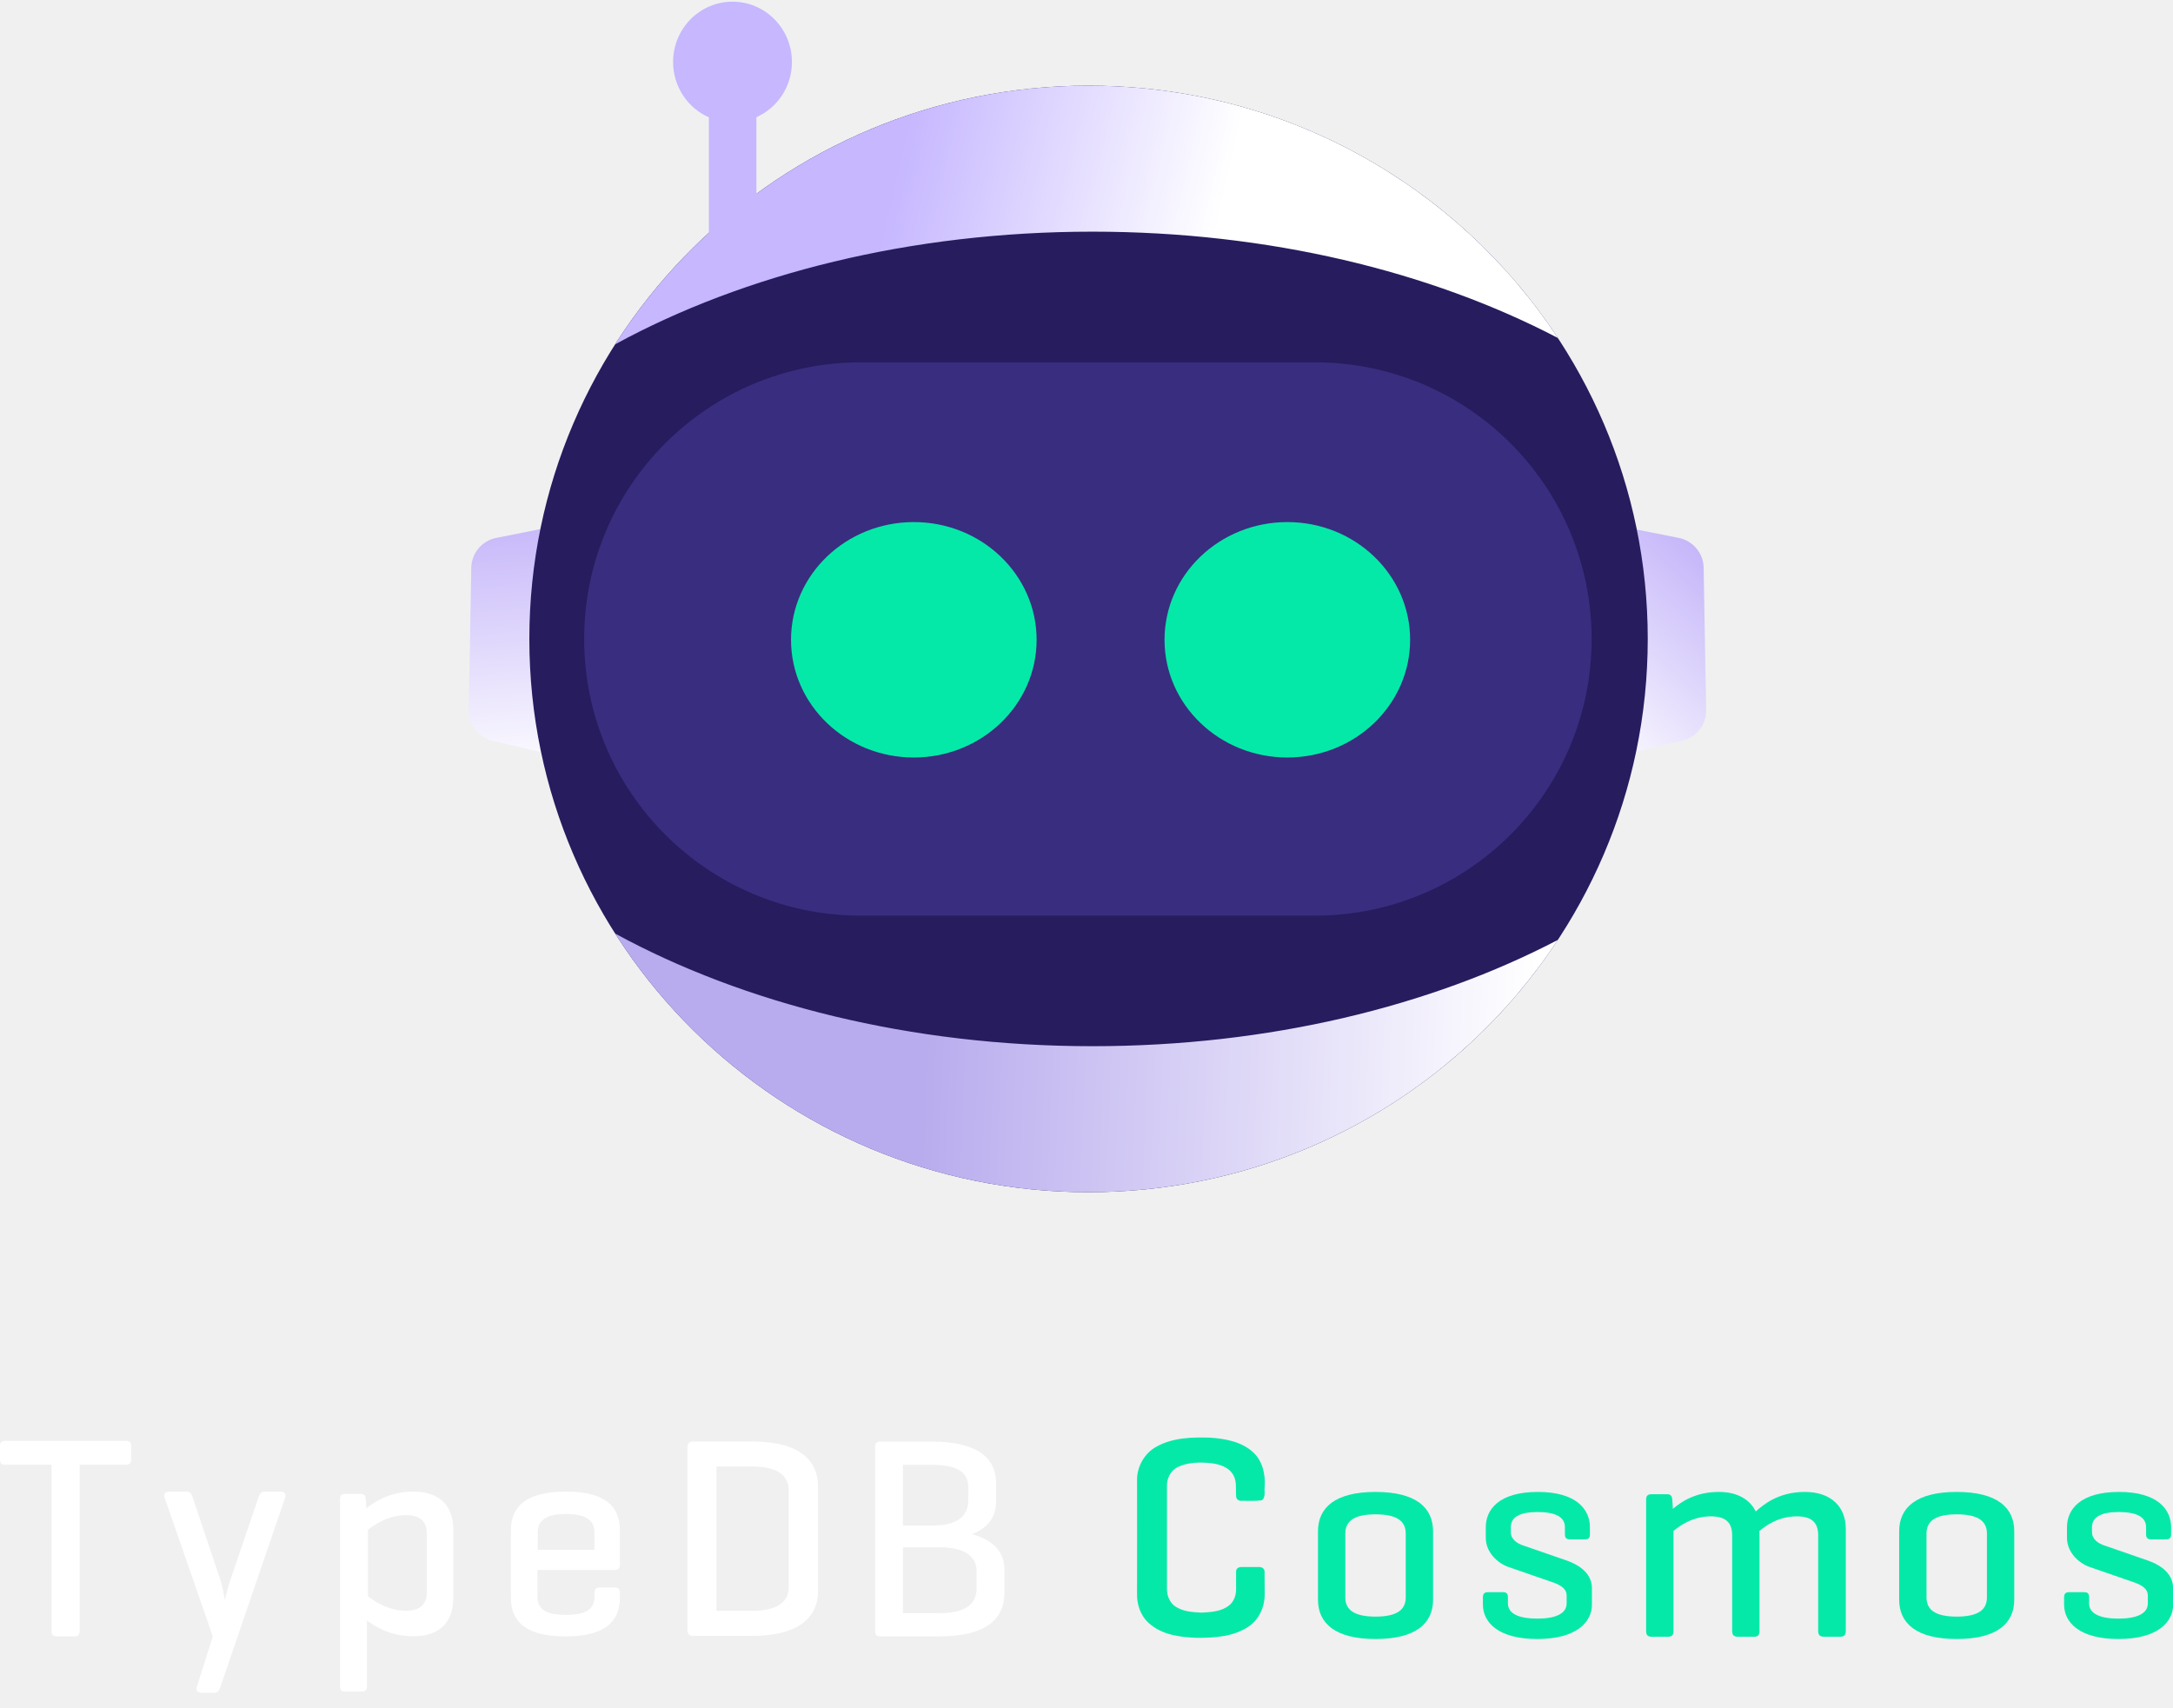
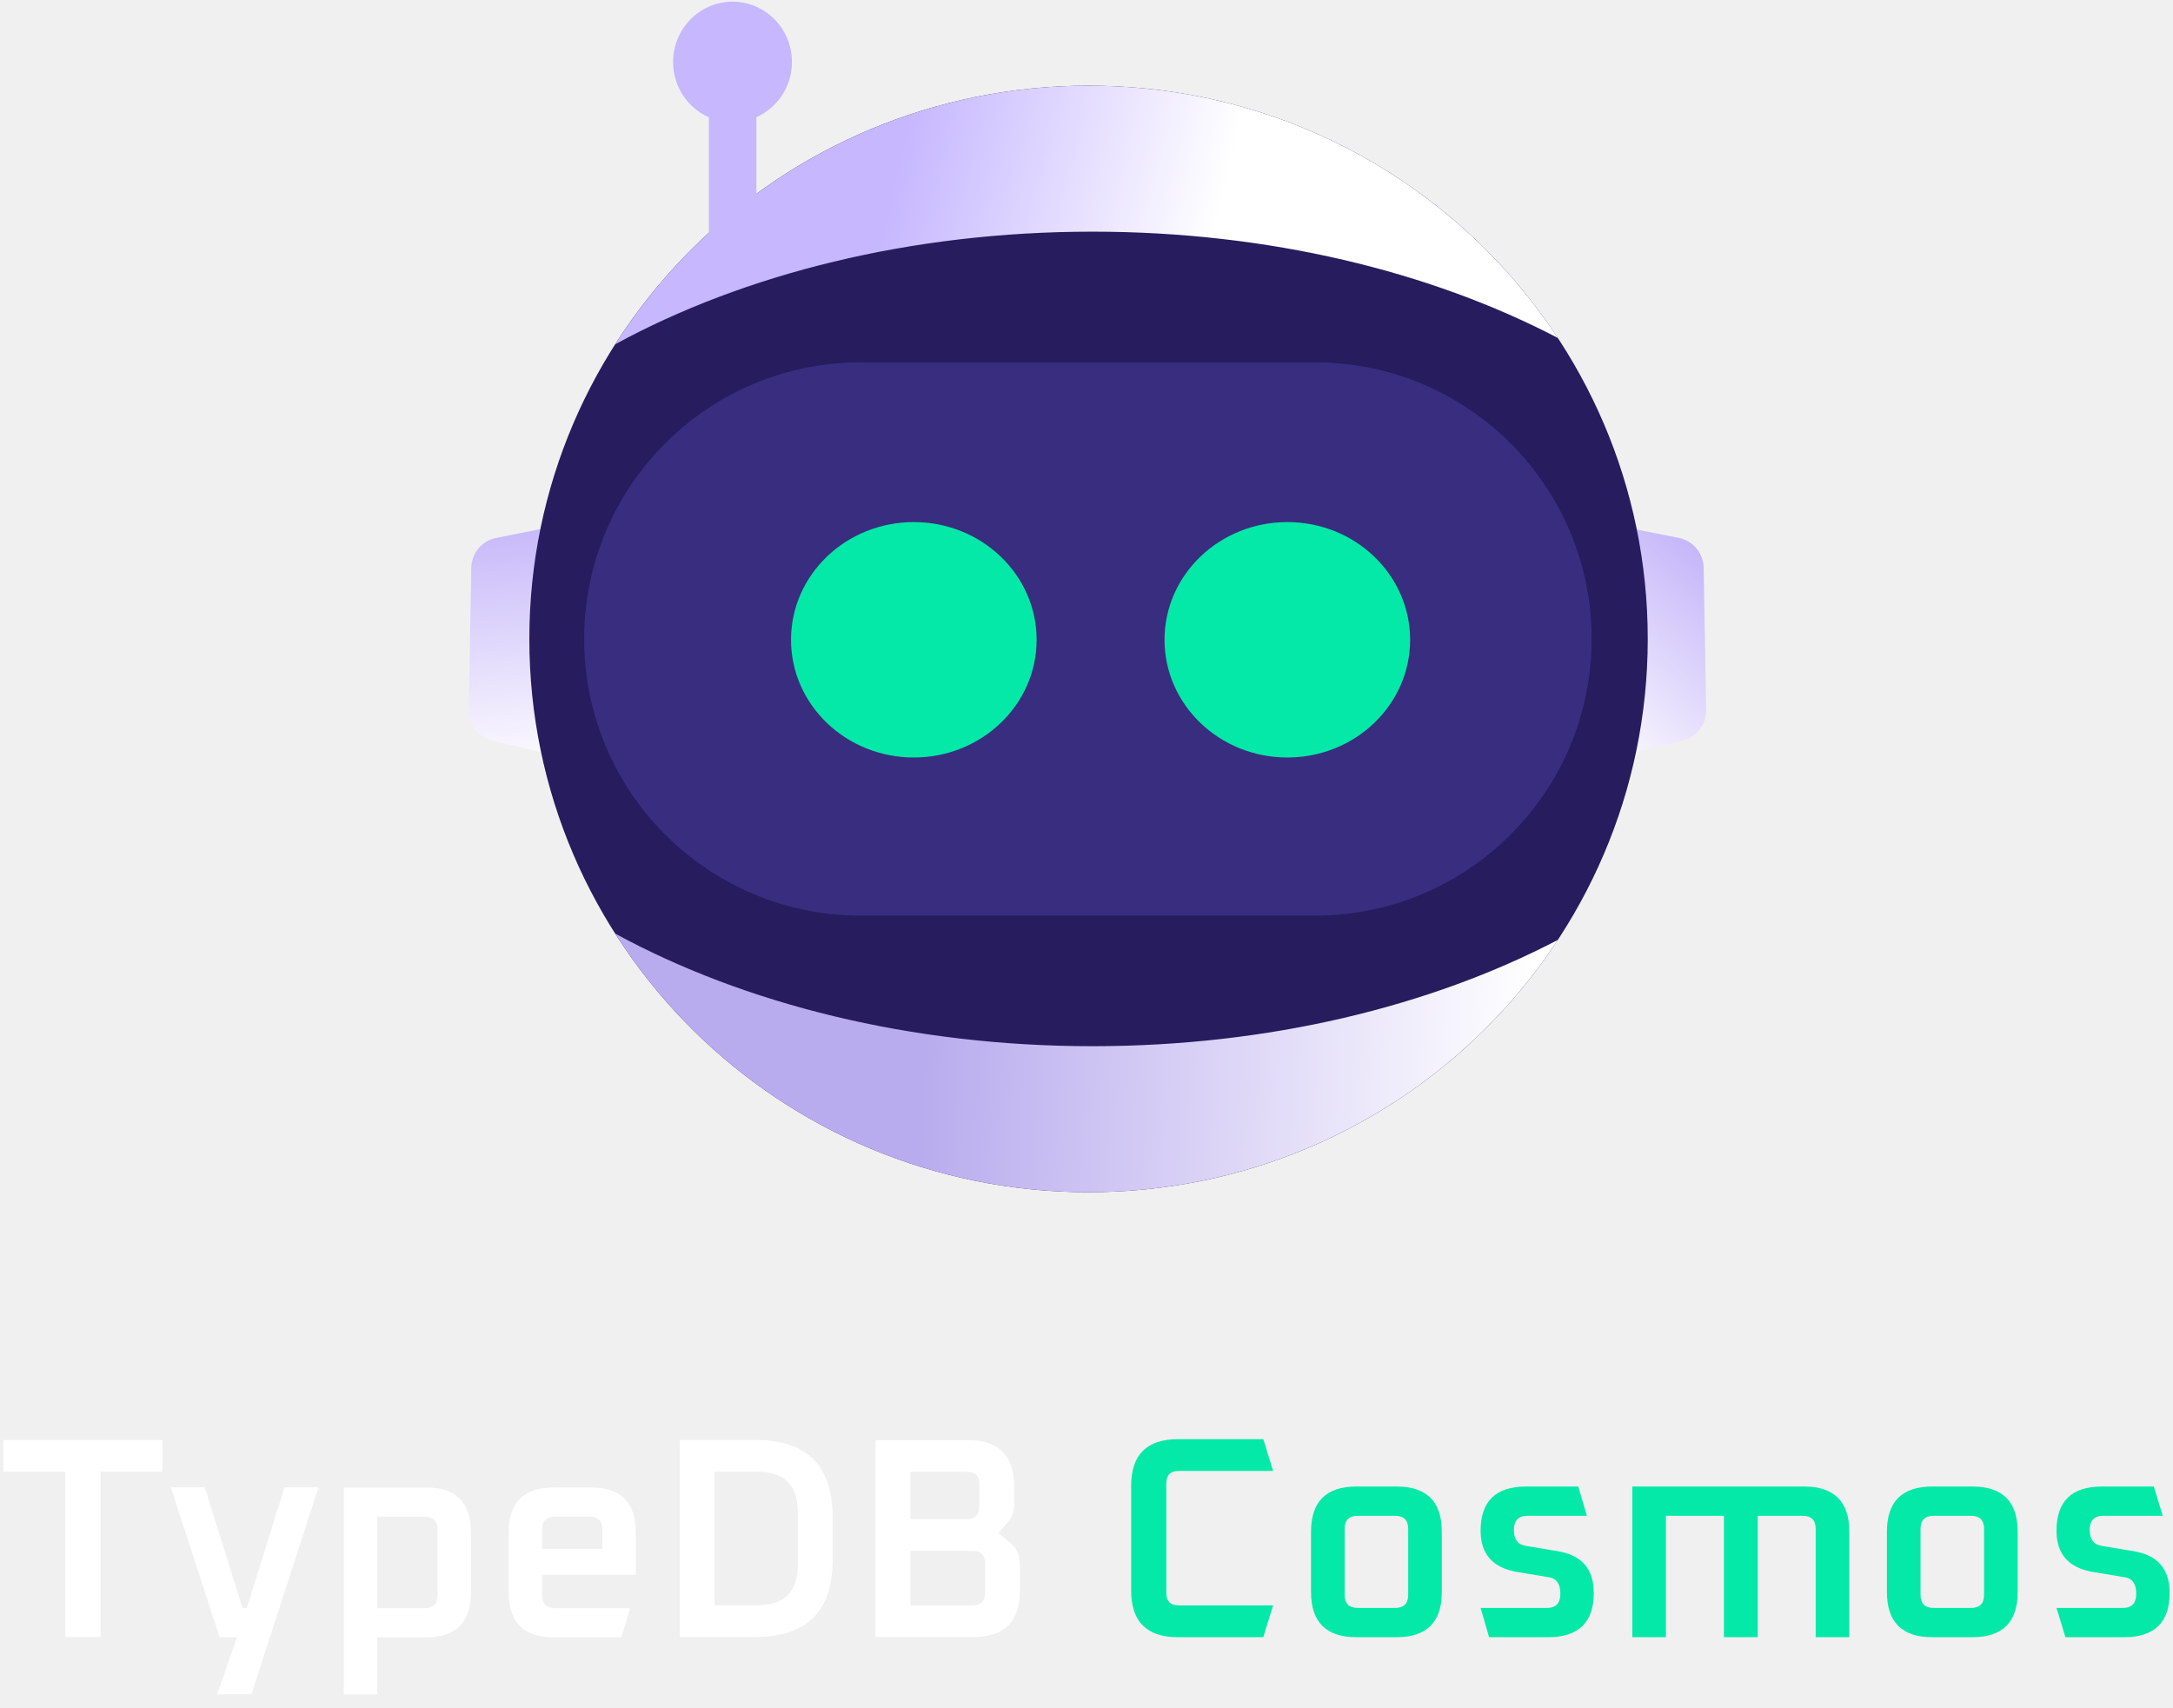
<svg xmlns="http://www.w3.org/2000/svg" width="1294px" height="1017px" viewBox="0 0 1294 1017" version="1.1">
  <defs>
    <linearGradient x1="100%" y1="50%" x2="-25.296%" y2="-34.41%" id="linearGradient-1">
      <stop stop-color="#FFFFFF" offset="0%" />
      <stop stop-color="#A38BF6" offset="100%" />
    </linearGradient>
    <linearGradient x1="100%" y1="50%" x2="-51.991%" y2="40.962%" id="linearGradient-2">
      <stop stop-color="#FFFFFF" offset="0%" />
      <stop stop-color="#A38BF6" offset="100%" />
    </linearGradient>
    <linearGradient x1="29.118%" y1="45.909%" x2="64.209%" y2="48.128%" id="linearGradient-3">
      <stop stop-color="#C6B7FF" offset="0%" />
      <stop stop-color="#FFFFFF" offset="100%" />
    </linearGradient>
    <linearGradient x1="32.888%" y1="46.993%" x2="96.969%" y2="46.237%" id="linearGradient-4">
      <stop stop-color="#B9ACEE" offset="0%" />
      <stop stop-color="#FFFFFF" offset="100%" />
    </linearGradient>
  </defs>
  <g id="TybeDB-Cosmos-logo---green-white---transparent-bg---1294x1017" stroke="none" stroke-width="1" fill="none" fill-rule="evenodd">
    <g id="space-logo" transform="translate(251.3399, -0.067711)">
      <g id="text-logo" transform="translate(401.6601, 856.0677)" />
    </g>
    <g id="logo" transform="translate(277, 1)">
      <g id="space-logo" transform="translate(1.445539, 50.01245)">
        <path d="M636.633,272.627 L721.398,272.611 C730.078,272.61 737.583,278.66 739.424,287.142 L761.365,388.229 L761.365,388.229 L596.635,388.259 L618.616,287.152 C620.458,278.675 627.959,272.629 636.633,272.627 Z" id="Rectangle" fill="url(#linearGradient-1)" transform="translate(678.9999, 330.4341) rotate(89) translate(-678.9999, -330.4341) " />
        <path d="M16.888,272.628 L101.653,272.611 C110.332,272.61 117.838,278.66 119.679,287.142 L141.62,388.229 L141.62,388.229 L-23.11,388.26 L-1.13,287.152 C0.713,278.676 8.214,272.629 16.888,272.628 Z" id="Rectangle-Copy-2" fill="url(#linearGradient-2)" transform="translate(59.25461, 330.4341) scale(-1, 1) rotate(89) translate(-59.25461, -330.4341) " />
        <ellipse id="Oval" fill="#261C5E" cx="369.773" cy="329.459" rx="333" ry="329.459" />
        <path d="M369.773,0 C486.876,0 589.862,59.804 649.23,150.226 C573.441,110.642 477.038,86.941 372.086,86.941 C263.837,86.941 164.684,112.154 87.87,154.006 C146.83,61.474 251.045,0 369.773,0 Z" id="Combined-Shape" fill="url(#linearGradient-3)" />
        <path d="M369.773,504.912 C486.876,504.912 589.862,564.716 649.23,655.138 C573.441,615.555 477.038,591.853 372.086,591.853 C263.837,591.853 164.684,617.067 87.87,658.919 C146.83,566.387 251.045,504.912 369.773,504.912 Z" id="Combined-Shape-Copy" fill="url(#linearGradient-4)" transform="translate(368.5509, 581.9153) scale(1, -1) translate(-368.5509, -581.9153) " />
        <g id="Group" transform="translate(457.8708, 132.6988)" />
      </g>
      <g id="Group-2" transform="translate(70.85853, 214.7593)">
        <rect id="Rectangle" fill="#392D7F" x="0" y="0" width="599.936" height="329.494" rx="164.747" />
        <ellipse id="Oval" fill="#05E9A8" cx="196.31" cy="165.224" rx="73.125" ry="70.092" />
        <ellipse id="Oval-Copy" fill="#05E9A8" cx="418.733" cy="165.224" rx="73.125" ry="70.092" />
      </g>
      <path d="M159.203,0 C178.742,0 194.582,16.075 194.582,35.905 C194.582,50.597 185.886,63.228 173.433,68.787 L173.433,150.037 L145.13,150.037 L145.13,68.856 C132.593,63.334 123.825,50.658 123.825,35.905 C123.825,16.075 139.664,0 159.203,0 Z" id="Combined-Shape-Copy-16" fill="#C6B7FF" />
    </g>
-     <g id="Group-3" transform="translate(0, 856)" fill-rule="nonzero">
-       <g id="Group-2" transform="translate(0, 2)" fill="#FFFFFF">
-         <g id="Group" transform="translate(-0, 0)">
-           <path d="M44.364,116.438 C46.591,116.438 47.447,115.41 47.447,113.013 L47.447,14.212 L74.854,14.212 C77.081,14.212 78.109,13.356 78.109,10.959 L78.109,3.253 C78.109,0.856 77.081,4.01921682e-13 74.854,4.01921682e-13 L3.255,4.01921682e-13 C0.856,4.01921682e-13 -5.36080009e-14,0.856 -5.36080009e-14,3.253 L-5.36080009e-14,10.959 C-5.36080009e-14,13.356 0.856,14.212 3.255,14.212 L30.661,14.212 L30.661,113.013 C30.661,115.41 31.517,116.438 33.744,116.438 L44.364,116.438 Z" id="T" />
-           <path d="M127.57,150 C129.795,150 130.651,148.46 131.165,146.749 L169.85,33.643 C170.534,31.418 169.165,30.22 166.94,30.22 L157.696,30.22 C155.471,30.22 154.615,31.418 153.931,33.643 L136.985,83.437 C136.8,83.991 136.617,84.565 136.439,85.148 L136.262,85.733 C136.204,85.929 136.146,86.125 136.089,86.321 L135.919,86.91 C134.856,90.636 134.034,94.251 133.903,94.901 C133.88,94.809 133.845,94.615 133.797,94.336 L133.753,94.076 C133.416,92.072 132.61,87.056 131.336,83.095 L114.732,33.643 C114.047,31.589 113.192,30.22 110.966,30.22 L100.867,30.22 C98.642,30.22 97.273,31.418 97.957,33.643 L126.714,116.462 L117.129,146.749 C116.444,148.973 117.813,150 120.21,150 L127.57,150 Z" id="y" />
-           <path d="M215.458,149.324 C217.65,149.324 218.493,148.315 218.493,146.128 L218.493,106.932 C223.384,110.632 232.49,116.352 246.151,116.352 C262.509,116.352 269.929,107.268 269.929,93.473 L269.929,53.099 C269.929,39.305 262.509,30.22 246.151,30.22 C231.985,30.22 222.878,36.445 218.156,40.146 L217.819,34.931 C217.65,32.576 216.975,31.566 214.614,31.566 L205.676,31.566 C203.315,31.566 202.472,32.576 202.472,34.931 L202.472,146.128 C202.472,148.315 203.315,149.324 205.676,149.324 L215.458,149.324 Z M241.812,101.157 C230.965,101.157 222.788,95.298 219.117,92.619 L219.117,52.939 C222.788,50.093 230.965,44.233 241.812,44.233 C251.323,44.233 254.16,49.255 254.16,55.115 L254.16,90.275 C254.16,96.135 251.323,101.157 241.812,101.157 Z" id="p" />
-           <path d="M336.674,116.438 C360.802,116.438 369.127,107.176 369.127,93.368 L369.127,90.505 C369.127,88.316 368.108,87.306 365.899,87.306 L357.233,87.306 C354.855,87.306 354.005,88.316 354.005,90.505 L354.005,92.357 C354.005,99.261 350.607,103.64 337.013,103.64 C323.42,103.64 320.022,99.261 320.022,92.357 L320.022,76.865 L366.239,76.865 C368.278,76.865 369.127,75.855 369.127,73.834 L369.127,53.29 C369.127,39.482 360.971,30.22 337.013,30.22 C312.886,30.22 304.22,39.482 304.22,53.29 L304.22,93.368 C304.22,107.176 312.546,116.438 336.674,116.438 Z M354.012,64.885 L320.225,64.885 L320.225,54.547 C320.225,47.983 324.279,43.553 337.118,43.553 C349.789,43.553 354.012,47.983 354.012,54.547 L354.012,64.885 Z" id="e" />
-           <path d="M448.146,115.669 C477.034,115.669 486.664,103.509 486.664,89.661 L486.664,26.838 C486.664,12.99 477.034,0.831 448.146,0.831 L412.838,0.831 C410.642,0.831 409.798,1.844 409.798,4.209 L409.798,112.291 C409.798,114.487 410.473,115.669 412.501,115.669 L448.146,115.669 Z M448.146,101.652 L426.184,101.652 L426.184,14.848 L448.146,14.848 C463.351,14.848 470.108,20.421 470.108,29.54 L470.108,86.959 C470.108,96.079 463.351,101.652 448.146,101.652 Z" id="D" stroke="#FFFFFF" stroke-width="0.889" />
-           <path d="M559.346,116.438 C588.699,116.438 598.085,104.837 598.085,90.848 L598.085,76.348 C598.085,66.453 591.771,59.118 578.801,55.535 C589.04,51.612 593.136,44.788 593.136,35.917 L593.136,25.169 C593.136,11.351 583.75,0.433 554.397,0.433 L524.192,0.433 C521.973,0.433 521.12,1.457 521.12,3.845 L521.12,113.026 C521.12,115.414 521.973,116.438 524.192,116.438 L559.346,116.438 Z M555.592,50.417 L537.673,50.417 L537.673,14.251 L554.397,14.251 C569.756,14.251 576.582,18.346 576.582,27.728 L576.582,35.576 C576.582,44.958 569.756,50.417 555.592,50.417 Z M559.346,102.619 L537.673,102.619 L537.673,63.383 L559.346,63.383 C574.705,63.383 581.531,69.012 581.531,77.542 L581.531,87.948 C581.531,97.331 574.705,102.619 559.346,102.619 Z" id="B" />
-         </g>
+     <g id="Name-Copy" transform="translate(2, 857)" fill-rule="nonzero">
+       <g id="typeDB-Copy-2" transform="translate(0, 0.487414)" fill="#FFFFFF">
+         <polygon id="T" points="57.865 117.281 57.865 18.867 94.797 18.867 94.797 0 0 0 0 18.867 36.932 18.867 36.932 117.281" />
+         <polygon id="y" points="147.679 151.44 186.653 31.269 187.738 28.21 167.421 28.21 144.956 100.108 142.403 100.108 119.938 28.21 99.712 28.21 100.706 31.269 128.788 117.445 139.17 117.445 127.285 151.44" />
+         <path d="M222.635,151.513 L222.635,117.518 L251.738,117.518 C269.551,117.518 278.458,108.566 278.458,90.663 L278.458,90.663 L278.458,55.138 C278.458,37.235 269.551,28.283 251.738,28.283 L251.738,28.283 L202.723,28.283 L202.723,151.513 L222.635,151.513 Z M250.717,100.181 L222.635,100.181 L222.635,45.62 L250.717,45.62 C255.936,45.62 258.546,48.226 258.546,53.439 L258.546,53.439 L258.546,92.362 C258.546,97.575 255.936,100.181 250.717,100.181 L250.717,100.181 Z" id="p" />
+         <path d="M368.035,117.502 L373.225,100.165 L328.635,100.165 C323.416,100.165 320.806,97.559 320.806,92.346 L320.806,80.278 L376.629,80.278 L376.629,55.123 C376.629,37.219 367.722,28.267 349.909,28.267 L327.784,28.267 C309.857,28.267 300.894,37.219 300.894,55.123 L300.894,90.647 C300.894,108.55 309.857,117.502 327.784,117.502 L368.035,117.502 Z M356.716,64.811 L320.806,64.811 L320.806,53.423 C320.806,48.21 323.416,45.604 328.635,45.604 L348.888,45.604 C354.107,45.604 356.716,48.21 356.716,53.423 L356.716,64.811 Z" id="e" />
+         <path d="M447.884,117.281 C478.518,117.281 493.835,101.927 493.835,71.218 L493.835,71.218 L493.835,46.062 C493.835,15.354 478.518,0 447.884,0 L447.884,0 L402.783,0 L402.783,117.281 L447.884,117.281 Z M449.075,98.414 L423.546,98.414 L423.546,18.867 L449.075,18.867 C465.073,18.867 473.072,26.856 473.072,42.833 L473.072,42.833 L473.072,74.448 C473.072,90.425 465.073,98.414 449.075,98.414 L449.075,98.414 Z" id="D" />
+         <path d="M577.611,117.344 C596.105,117.344 605.352,108.109 605.352,89.638 L605.352,89.638 L605.352,75.021 C605.352,69.015 603.48,64.483 599.735,61.423 L599.735,61.423 L592.587,55.474 L598.544,48.335 C600.813,45.616 601.948,42.33 601.948,38.477 L601.948,38.477 L601.948,27.769 C601.948,9.298 592.701,0.063 574.207,0.063 L574.207,0.063 L519.405,0.063 L519.405,117.344 L577.611,117.344 Z M573.696,47.145 L540.168,47.145 L540.168,18.93 L573.696,18.93 C578.688,18.93 581.185,21.366 581.185,26.239 L581.185,26.239 L581.185,39.667 C581.185,44.653 578.688,47.145 573.696,47.145 L573.696,47.145 Z M577.1,98.477 L540.168,98.477 L540.168,66.012 L577.1,66.012 C582.092,66.012 584.588,68.449 584.588,73.321 L584.588,73.321 L584.588,91.168 C584.588,96.041 582.092,98.477 577.1,98.477 L577.1,98.477 Z" id="B" />
      </g>
-       <g id="cosmos" transform="translate(677.0782, 0)" fill="#05E9A8">
-         <path d="M11.376,5.576 C21.024,0.082 32.539,-0.227 43.354,0.082 C52.613,0.701 62.494,2.481 69.419,9.058 C74.865,14.242 76.499,22.056 76.033,29.252 C75.643,31.96 76.9,35.563 74.255,37.42 C70.209,37.884 66.307,37.686 62.261,37.686 C60.783,37.841 59.226,36.99 59.071,35.365 C58.604,31.109 59.616,26.467 57.437,22.521 C54.792,17.569 48.956,15.867 43.821,15.248 C37.285,14.629 30.361,14.706 24.37,17.569 C20.012,19.58 17.6,24.455 17.834,29.175 C17.834,49.524 17.834,69.873 17.834,90.3 C17.834,94.169 19.39,98.192 22.658,100.513 C27.248,103.686 32.928,103.995 38.375,104.304 C43.899,103.995 49.968,103.686 54.558,100.204 C57.515,98.037 58.915,94.401 58.993,90.841 C59.057,86.289 58.915,86.532 58.993,79.754 C58.993,77.11 61.976,77.11 62.261,77.124 C73.465,77.124 61.249,77.124 72.453,77.124 C74.087,76.969 75.955,77.975 75.955,79.754 C76.033,90.355 75.955,82.872 76.033,93.472 C76.033,100.977 72.609,108.56 66.229,112.738 C57.359,118.619 46.233,119.315 35.807,119.315 C25.77,118.928 14.722,117.613 7.019,110.494 C2.039,106.084 -0.217,99.198 0.016,92.698 C0.094,69.951 0.016,47.28 0.016,24.61 C0.25,16.872 4.607,9.367 11.376,5.576 Z" id="C" />
-         <path d="M107.767,96.564 C107.767,110.591 117.876,120 142.034,120 C166.191,120 176.3,110.591 176.3,96.564 L176.3,55.849 C176.3,41.822 166.191,32.413 142.034,32.413 C117.876,32.413 107.767,41.822 107.767,55.849 L107.767,96.564 Z M160.023,95.195 C160.023,102.551 154.883,106.657 142.034,106.657 C129.184,106.657 124.044,102.551 124.044,95.195 L124.044,57.218 C124.044,49.862 129.184,45.756 142.034,45.756 C154.883,45.756 160.023,49.862 160.023,57.218 L160.023,95.195 Z" id="Shape" />
-         <path d="M254.804,57.56 C254.804,59.784 255.66,60.639 257.716,60.639 L266.626,60.639 C269.024,60.639 269.71,59.784 269.71,57.56 L269.71,53.454 C269.71,42.848 261.657,32.413 238.699,32.413 C215.569,32.413 207.687,42.848 207.687,53.454 L207.687,59.784 C207.687,68.337 214.712,74.838 221.051,77.062 L246.751,85.957 C252.405,87.839 255.832,90.063 255.832,94.169 L255.832,98.788 C255.832,104.946 249.15,107.854 238.356,107.854 C227.391,107.854 220.88,104.946 220.88,98.788 L220.88,95.195 C220.88,93.142 220.195,92.116 217.967,92.116 L208.887,92.116 C206.831,92.116 205.974,93.142 205.974,95.195 L205.974,99.472 C205.974,110.078 215.055,120 238.356,120 C261.486,120 270.909,110.078 270.909,99.472 L270.909,89.892 C270.909,81.852 264.912,76.378 255.489,73.127 L229.789,64.232 C226.705,63.205 222.593,60.81 222.593,56.363 L222.593,53.454 C222.593,47.296 228.076,44.388 238.527,44.388 C249.15,44.388 254.804,47.296 254.804,53.454 L254.804,57.56 Z" id="Path" />
-         <path d="M306.426,33.782 C304.027,33.782 303.17,34.808 303.17,37.032 L303.17,115.21 C303.17,117.605 304.027,118.631 306.426,118.631 L316.363,118.631 C318.59,118.631 319.447,117.605 319.447,115.21 L319.447,55.678 C322.873,52.77 330.755,46.954 341.72,46.954 C351.143,46.954 354.399,51.23 354.399,58.244 L354.399,115.21 C354.399,117.605 355.427,118.631 357.654,118.631 L367.591,118.631 C369.818,118.631 370.675,117.605 370.675,115.21 L370.675,58.073 C370.675,57.389 370.675,56.534 370.504,55.849 C373.759,52.941 381.64,46.954 392.948,46.954 C402.372,46.954 405.627,51.23 405.627,58.244 L405.627,115.21 C405.627,117.605 406.655,118.631 409.054,118.631 L418.82,118.631 C421.047,118.631 422.075,117.605 422.075,115.21 L422.075,54.31 C422.075,41.651 413.68,32.413 397.746,32.413 C381.469,32.413 372.56,40.453 368.448,44.046 C365.021,37.032 357.654,32.413 346.517,32.413 C332.297,32.413 323.73,38.571 319.104,42.506 L318.761,37.032 C318.59,34.808 317.905,33.782 315.506,33.782 L306.426,33.782 Z" id="Path" />
-         <path d="M453.858,96.564 C453.858,110.591 463.967,120 488.125,120 C512.282,120 522.391,110.591 522.391,96.564 L522.391,55.849 C522.391,41.822 512.282,32.413 488.125,32.413 C463.967,32.413 453.858,41.822 453.858,55.849 L453.858,96.564 Z M506.114,95.195 C506.114,102.551 500.974,106.657 488.125,106.657 C475.275,106.657 470.135,102.551 470.135,95.195 L470.135,57.218 C470.135,49.862 475.275,45.756 488.125,45.756 C500.974,45.756 506.114,49.862 506.114,57.218 L506.114,95.195 Z" id="Shape" />
-         <path d="M600.895,57.56 C600.895,59.784 601.751,60.639 603.807,60.639 L612.717,60.639 C615.115,60.639 615.801,59.784 615.801,57.56 L615.801,53.454 C615.801,42.848 607.748,32.413 584.79,32.413 C561.66,32.413 553.778,42.848 553.778,53.454 L553.778,59.784 C553.778,68.337 560.803,74.838 567.142,77.062 L592.842,85.957 C598.496,87.839 601.923,90.063 601.923,94.169 L601.923,98.788 C601.923,104.946 595.241,107.854 584.447,107.854 C573.482,107.854 566.971,104.946 566.971,98.788 L566.971,95.195 C566.971,93.142 566.286,92.116 564.058,92.116 L554.978,92.116 C552.922,92.116 552.065,93.142 552.065,95.195 L552.065,99.472 C552.065,110.078 561.146,120 584.447,120 C607.577,120 617,110.078 617,99.472 L617,89.892 C617,81.852 611.003,76.378 601.58,73.127 L575.88,64.232 C572.796,63.205 568.684,60.81 568.684,56.363 L568.684,53.454 C568.684,47.296 574.167,44.388 584.618,44.388 C595.241,44.388 600.895,47.296 600.895,53.454 L600.895,57.56 Z" id="Path" />
+       <g id="Cosmos" transform="translate(671.5824, 0)" fill="#05E9A8">
+         <path d="M0,90.089 L0,27.84 C0,9.28 9.292,0 27.876,0 L78.692,0 L84.563,18.918 L28.432,18.918 C23.437,18.918 20.94,21.389 20.94,26.331 L20.94,91.598 C20.94,96.54 23.437,99.011 28.432,99.011 L84.563,99.011 L78.692,117.929 L27.876,117.929 C9.292,117.929 0,108.649 0,90.089 Z" id="Path" />
+         <path d="M107.12,90.968 L107.12,55.156 C107.12,37.182 116.119,28.195 134.116,28.195 L158.074,28.195 C176.025,28.195 185.001,37.182 185.001,55.156 L185.001,90.968 C185.001,108.942 176.025,117.929 158.074,117.929 L134.116,117.929 C116.119,117.929 107.12,108.942 107.12,90.968 Z M127.142,92.677 C127.142,97.893 129.754,100.501 134.977,100.501 L157.144,100.501 C162.367,100.501 164.978,97.893 164.978,92.677 L164.978,53.447 C164.978,48.231 162.367,45.623 157.144,45.623 L134.977,45.623 C129.754,45.623 127.142,48.231 127.142,53.447 L127.142,92.677 Z" id="Shape" />
+         <path d="M208.1,100.501 L247.6,100.501 C252.933,100.501 255.6,97.684 255.6,92.049 C255.6,86.299 253.411,83.042 249.033,82.28 L229.895,79.095 C215.365,76.636 208.1,68.457 208.1,54.558 C208.1,36.983 217.122,28.195 235.166,28.195 L266.265,28.195 L271.381,45.623 L235.989,45.623 C230.609,45.623 227.919,48.44 227.919,54.075 C227.919,59.62 230.235,62.764 234.866,63.507 L254.004,66.693 C268.327,69.037 275.489,77.305 275.489,91.496 C275.489,109.118 266.443,117.929 248.351,117.929 L213.157,117.929 L208.1,100.501 Z" id="Path" />
+         <path d="M298.445,117.929 L298.445,28.195 L400.739,28.195 C418.69,28.195 427.665,37.182 427.665,55.156 L427.665,117.929 L407.643,117.929 L407.643,53.447 C407.643,48.231 405.032,45.623 399.808,45.623 L373.117,45.623 L373.117,117.929 L352.993,117.929 L352.993,45.623 L318.467,45.623 L318.467,117.929 L298.445,117.929 Z" id="Path" />
+         <path d="M450.049,90.968 L450.049,55.156 C450.049,37.182 459.048,28.195 477.045,28.195 L501.003,28.195 C518.954,28.195 527.93,37.182 527.93,55.156 L527.93,90.968 C527.93,108.942 518.954,117.929 501.003,117.929 L477.045,117.929 C459.048,117.929 450.049,108.942 450.049,90.968 Z M470.071,92.677 C470.071,97.893 472.683,100.501 477.906,100.501 L500.073,100.501 C505.296,100.501 507.907,97.893 507.907,92.677 L507.907,53.447 C507.907,48.231 505.296,45.623 500.073,45.623 L477.906,45.623 C472.683,45.623 470.071,48.231 470.071,53.447 L470.071,92.677 Z" id="Shape" />
+         <path d="M551.029,100.501 L590.529,100.501 C595.862,100.501 598.529,97.684 598.529,92.049 C598.529,86.299 596.34,83.042 591.962,82.28 L572.824,79.095 C558.294,76.636 551.029,68.457 551.029,54.558 C551.029,36.983 560.051,28.195 578.095,28.195 L608.998,28.195 L614.31,45.623 L578.918,45.623 C573.538,45.623 570.848,48.44 570.848,54.075 C570.848,59.62 573.164,62.764 577.795,63.507 L596.933,66.693 C611.256,69.037 618.418,77.305 618.418,91.496 C618.418,109.118 609.372,117.929 591.28,117.929 L556.361,117.929 L551.029,100.501 Z" id="Path" />
      </g>
    </g>
  </g>
</svg>
